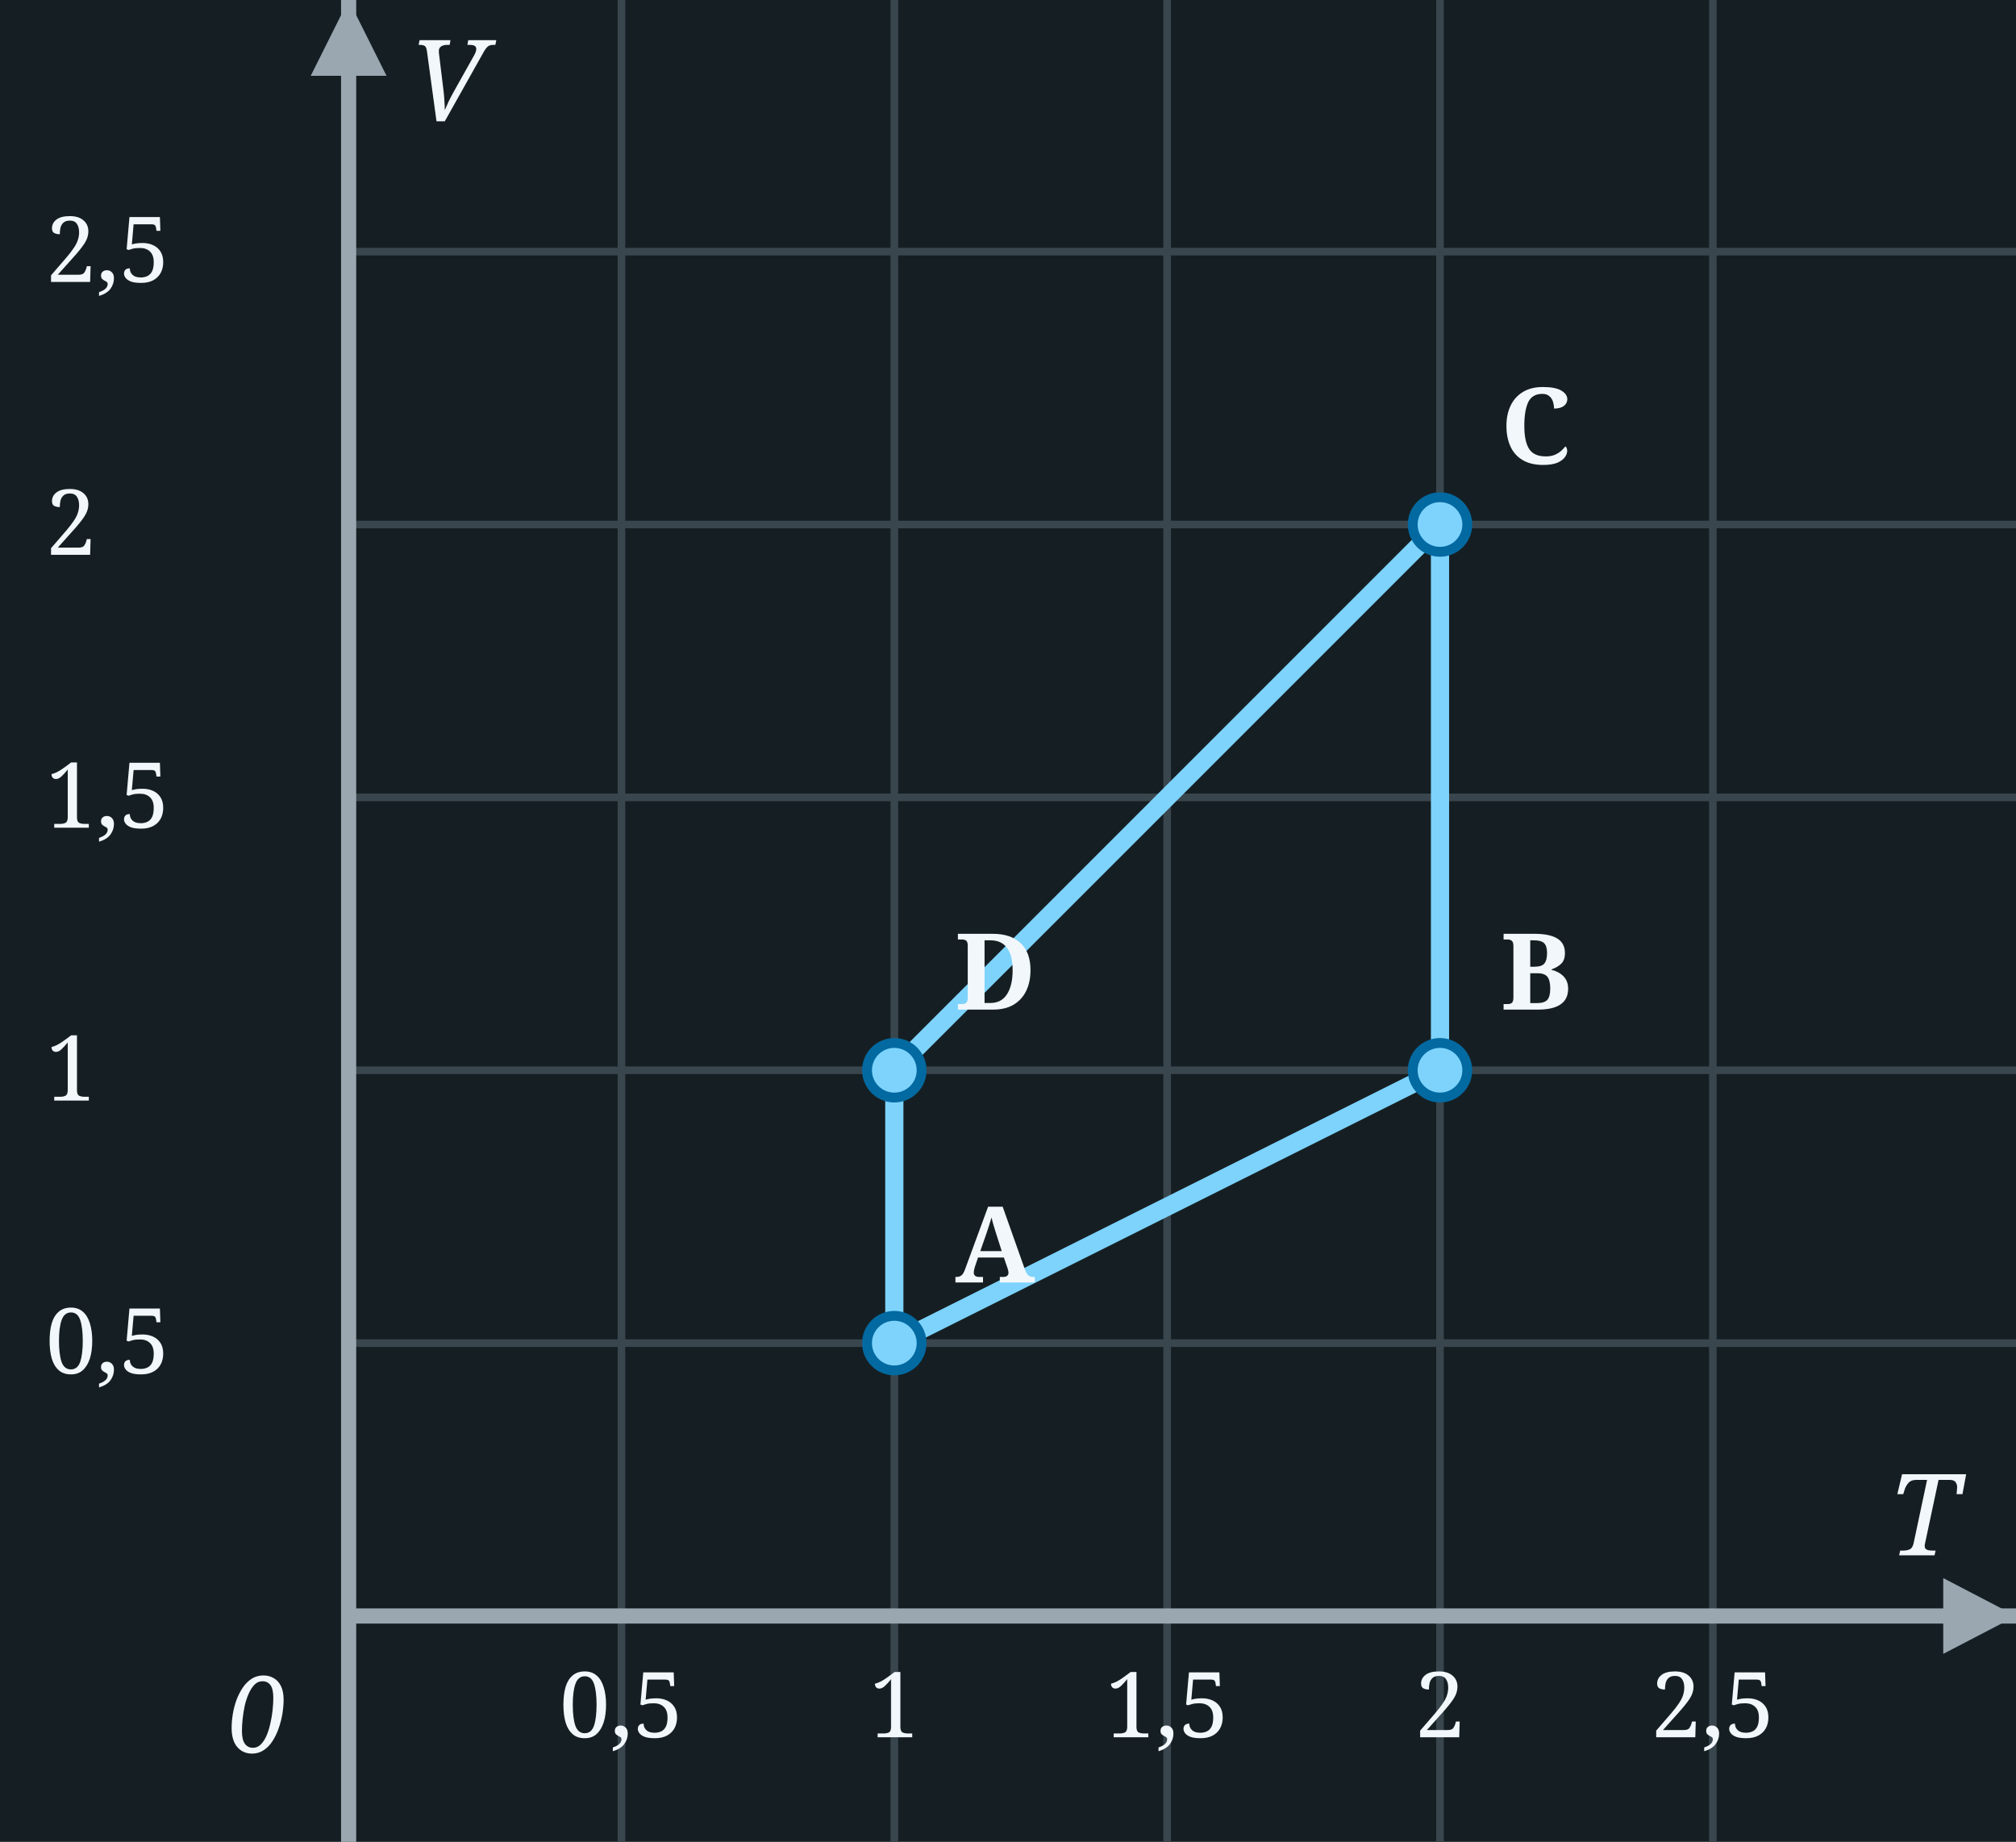
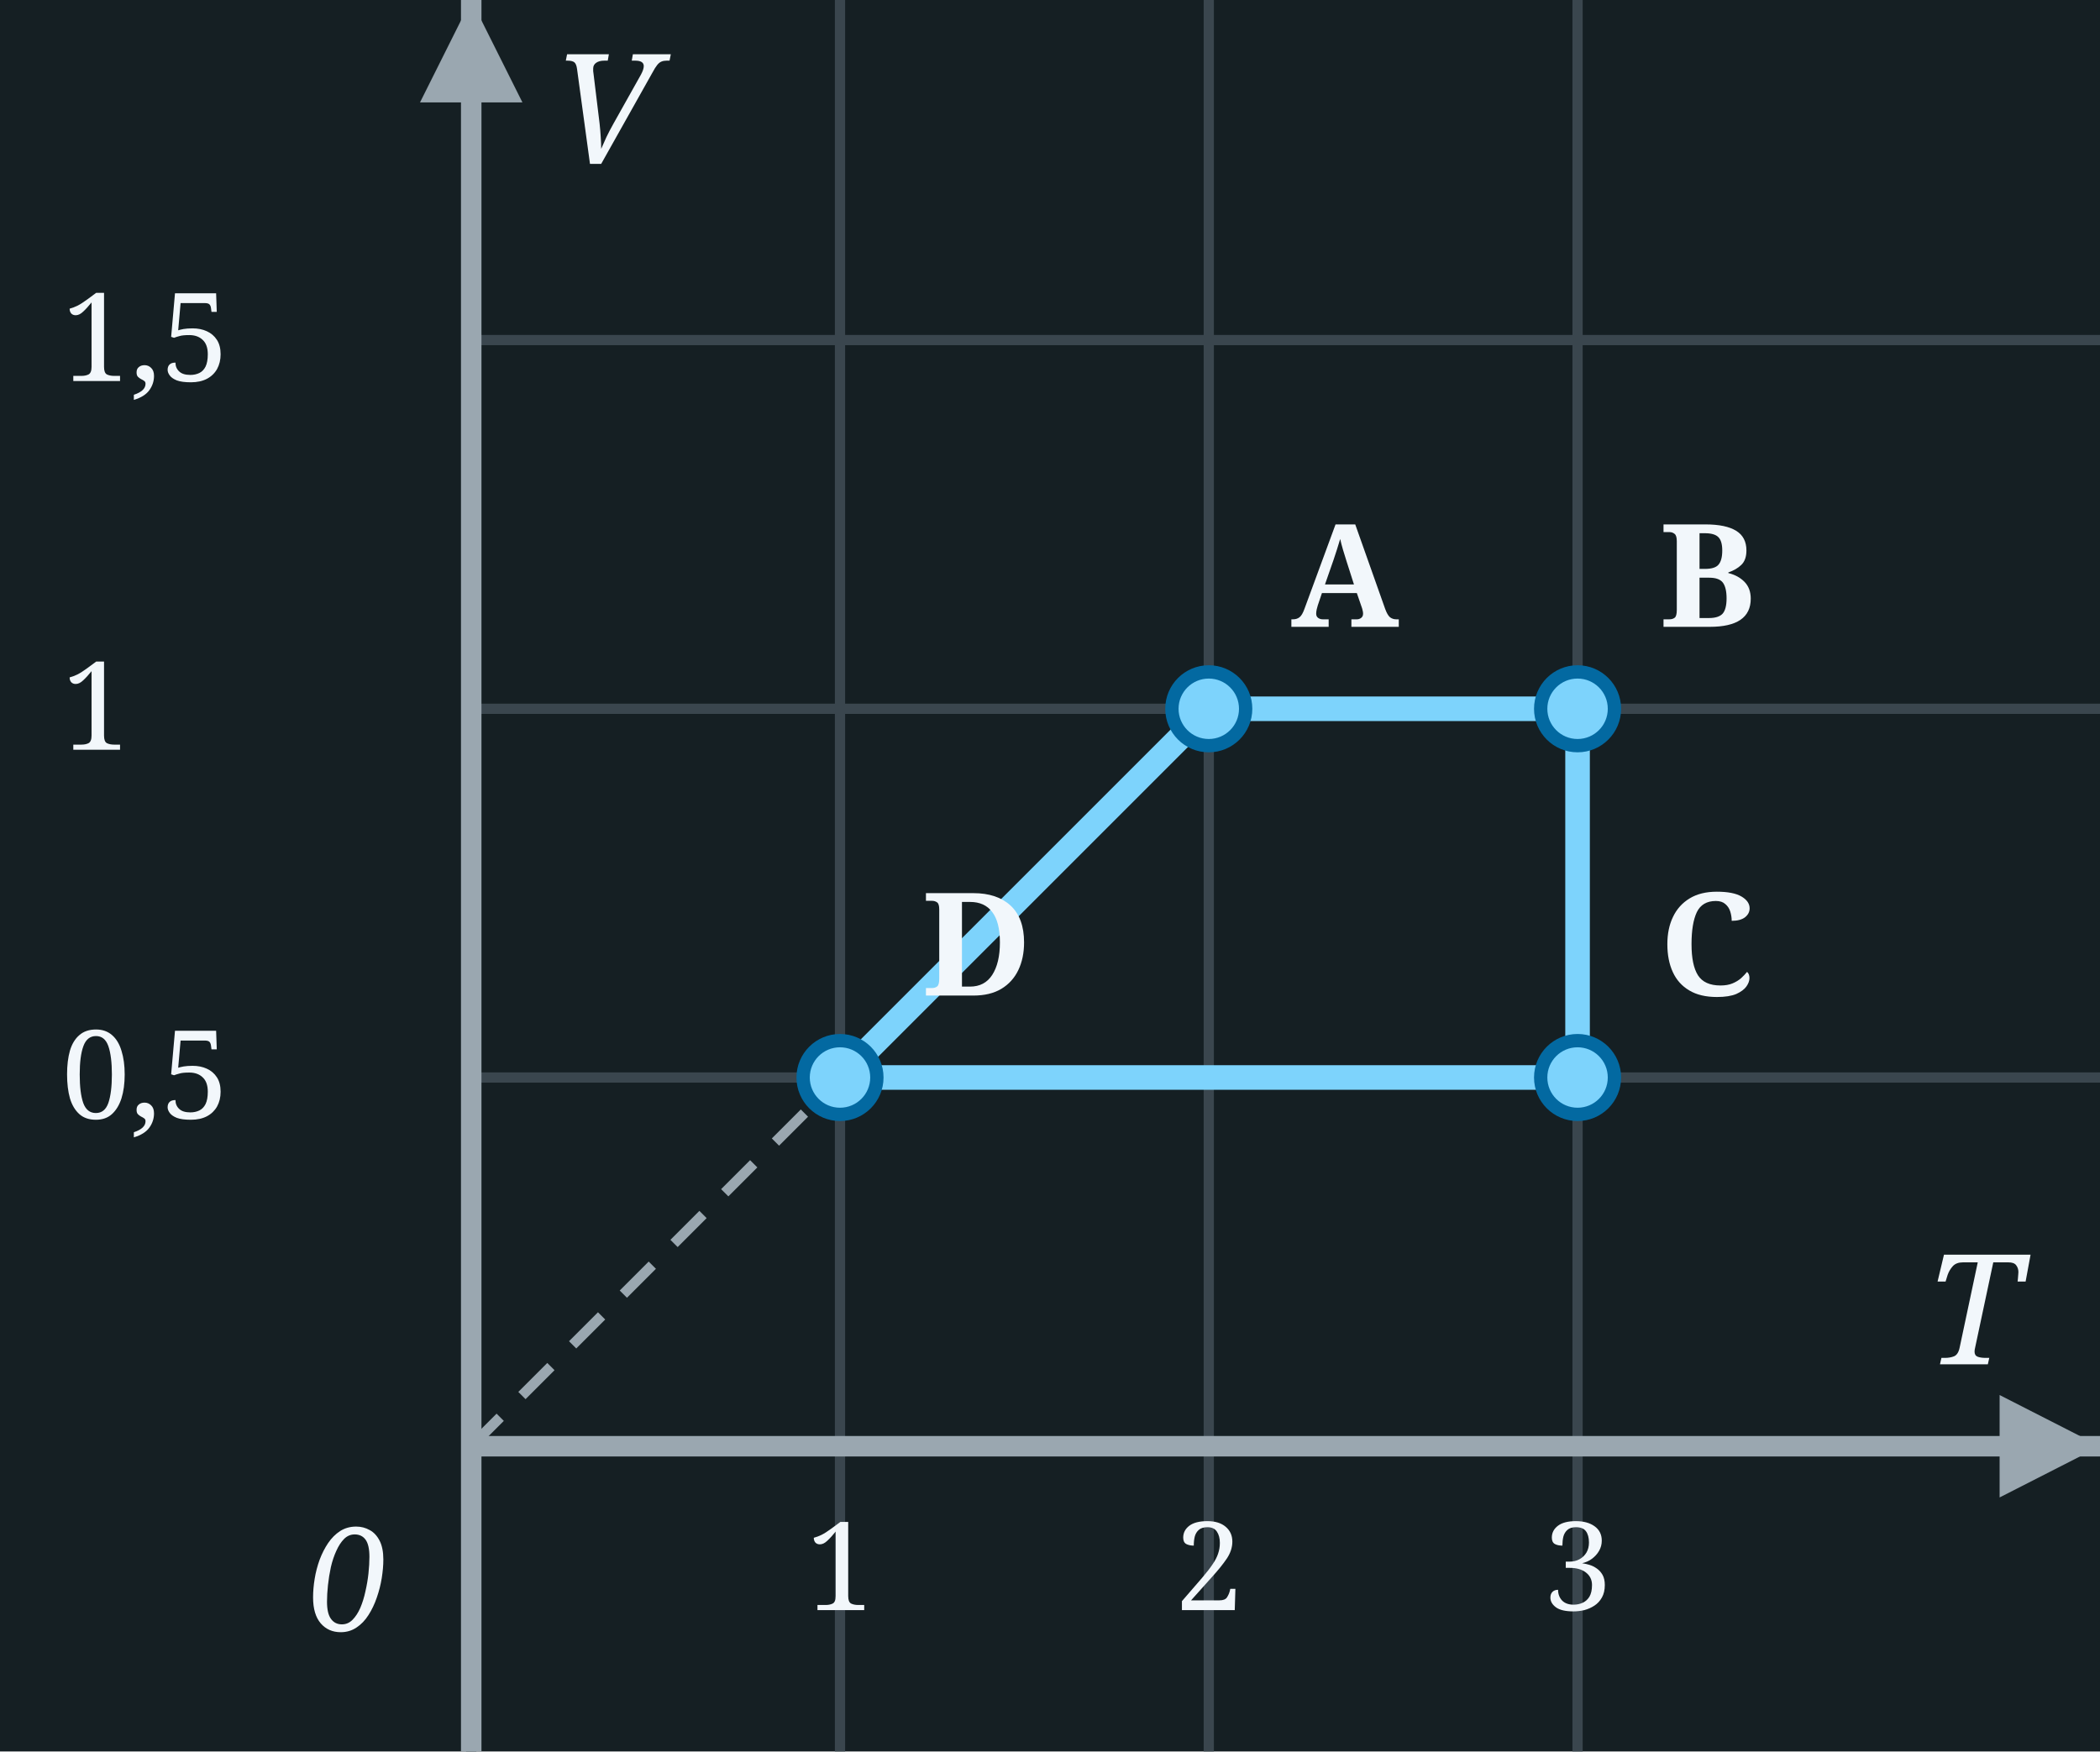
- <svg xmlns="http://www.w3.org/2000/svg" width="266" height="243" viewBox="0 0 266 243">
-   <rect x="0" y="0" width="266" height="243" fill="#151F23" />
-   <line x1="46.0" y1="0" x2="46.0" y2="243" stroke="#3A464E" stroke-width="1" />
-   <line x1="82.0" y1="0" x2="82.0" y2="243" stroke="#3A464E" stroke-width="1" />
-   <line x1="118.0" y1="0" x2="118.0" y2="243" stroke="#3A464E" stroke-width="1" />
-   <line x1="154.0" y1="0" x2="154.0" y2="243" stroke="#3A464E" stroke-width="1" />
-   <line x1="190.0" y1="0" x2="190.0" y2="243" stroke="#3A464E" stroke-width="1" />
-   <line x1="226.0" y1="0" x2="226.0" y2="243" stroke="#3A464E" stroke-width="1" />
-   <line x1="46.0" y1="213.2" x2="266" y2="213.2" stroke="#3A464E" stroke-width="1" />
-   <line x1="46.0" y1="177.2" x2="266" y2="177.2" stroke="#3A464E" stroke-width="1" />
-   <line x1="46.0" y1="141.2" x2="266" y2="141.2" stroke="#3A464E" stroke-width="1" />
-   <line x1="46.0" y1="105.2" x2="266" y2="105.2" stroke="#3A464E" stroke-width="1" />
-   <line x1="46.0" y1="69.2" x2="266" y2="69.2" stroke="#3A464E" stroke-width="1" />
-   <line x1="46.0" y1="33.2" x2="266" y2="33.2" stroke="#3A464E" stroke-width="1" />
-   <line x1="46.0" y1="243" x2="46.0" y2="0" stroke="#9AA7B0" stroke-width="2" />
+ <svg xmlns="http://www.w3.org/2000/svg" width="205" height="171" viewBox="0 0 205 171">
+   <rect x="0" y="0" width="205" height="171" fill="#151F23" />
+   <line x1="46.0" y1="0" x2="46.0" y2="171" stroke="#3A464E" stroke-width="1" />
+   <line x1="82.0" y1="0" x2="82.0" y2="171" stroke="#3A464E" stroke-width="1" />
+   <line x1="118.0" y1="0" x2="118.0" y2="171" stroke="#3A464E" stroke-width="1" />
+   <line x1="154.0" y1="0" x2="154.0" y2="171" stroke="#3A464E" stroke-width="1" />
+   <line x1="46.0" y1="141.2" x2="205" y2="141.2" stroke="#3A464E" stroke-width="1" />
+   <line x1="46.0" y1="105.2" x2="205" y2="105.2" stroke="#3A464E" stroke-width="1" />
+   <line x1="46.0" y1="69.2" x2="205" y2="69.2" stroke="#3A464E" stroke-width="1" />
+   <line x1="46.0" y1="33.2" x2="205" y2="33.2" stroke="#3A464E" stroke-width="1" />
+   <line x1="46.0" y1="171" x2="46.0" y2="0" stroke="#9AA7B0" stroke-width="2" />
  <polygon points="41.0,10 51.0,10 46.0,0" fill="#9AA7B0" />
-   <line x1="46.0" y1="213.2" x2="266" y2="213.2" stroke="#9AA7B0" stroke-width="2" />
-   <polygon points="256.4,208.2 256.4,218.2 266,213.2" fill="#9AA7B0" />
-   <text x="30.0" y="231.2" font-family="Georgia, serif" font-style="italic" font-size="14" fill="#F2F7FB">0</text>
-   <text x="258.4" y="205.2" font-family="Georgia, serif" font-style="italic" font-size="15" fill="#F2F7FB" text-anchor="end">T</text>
+   <line x1="46.0" y1="141.2" x2="205" y2="141.2" stroke="#9AA7B0" stroke-width="2" />
+   <polygon points="195.2,136.2 195.2,146.2 205,141.2" fill="#9AA7B0" />
+   <text x="30.0" y="159.2" font-family="Georgia, serif" font-style="italic" font-size="14" fill="#F2F7FB">0</text>
+   <text x="197.2" y="133.2" font-family="Georgia, serif" font-style="italic" font-size="15" fill="#F2F7FB" text-anchor="end">T</text>
  <text x="54.0" y="16" font-family="Georgia, serif" font-style="italic" font-size="15" fill="#F2F7FB">V</text>
-   <text x="82.0" y="229.2" text-anchor="middle" font-family="Georgia, serif" font-size="12" fill="#F2F7FB">0,5</text>
-   <text x="118.0" y="229.2" text-anchor="middle" font-family="Georgia, serif" font-size="12" fill="#F2F7FB">1</text>
-   <text x="154.0" y="229.2" text-anchor="middle" font-family="Georgia, serif" font-size="12" fill="#F2F7FB">1,5</text>
-   <text x="190.0" y="229.2" text-anchor="middle" font-family="Georgia, serif" font-size="12" fill="#F2F7FB">2</text>
-   <text x="226.0" y="229.2" text-anchor="middle" font-family="Georgia, serif" font-size="12" fill="#F2F7FB">2,5</text>
-   <text x="6" y="181.2" font-family="Georgia, serif" font-size="12" fill="#F2F7FB">0,5</text>
-   <text x="6" y="145.2" font-family="Georgia, serif" font-size="12" fill="#F2F7FB">1</text>
-   <text x="6" y="109.2" font-family="Georgia, serif" font-size="12" fill="#F2F7FB">1,5</text>
-   <text x="6" y="73.2" font-family="Georgia, serif" font-size="12" fill="#F2F7FB">2</text>
-   <text x="6" y="37.2" font-family="Georgia, serif" font-size="12" fill="#F2F7FB">2,5</text>
-   <line x1="118.0" y1="177.2" x2="190.0" y2="141.2" stroke="#7dd3fc" stroke-width="2.4" stroke-linecap="round" />
-   <line x1="190.0" y1="141.2" x2="190.0" y2="69.2" stroke="#7dd3fc" stroke-width="2.4" stroke-linecap="round" />
-   <line x1="190.0" y1="69.2" x2="118.0" y2="141.2" stroke="#7dd3fc" stroke-width="2.4" stroke-linecap="round" />
-   <line x1="118.0" y1="141.2" x2="118.0" y2="177.2" stroke="#7dd3fc" stroke-width="2.4" stroke-linecap="round" />
-   <circle cx="118.0" cy="177.2" r="3.6" fill="#7dd3fc" stroke="#0369a1" stroke-width="1.3" />
-   <text x="126.0" y="169.2" font-family="Georgia, serif" font-weight="bold" font-size="14" fill="#F2F7FB">A</text>
-   <circle cx="190.0" cy="141.2" r="3.6" fill="#7dd3fc" stroke="#0369a1" stroke-width="1.3" />
-   <text x="198.0" y="133.2" font-family="Georgia, serif" font-weight="bold" font-size="14" fill="#F2F7FB">B</text>
-   <circle cx="190.0" cy="69.2" r="3.6" fill="#7dd3fc" stroke="#0369a1" stroke-width="1.3" />
-   <text x="198.0" y="61.2" font-family="Georgia, serif" font-weight="bold" font-size="14" fill="#F2F7FB">C</text>
-   <circle cx="118.0" cy="141.2" r="3.6" fill="#7dd3fc" stroke="#0369a1" stroke-width="1.3" />
-   <text x="126.0" y="133.2" font-family="Georgia, serif" font-weight="bold" font-size="14" fill="#F2F7FB">D</text>
+   <text x="82.0" y="157.2" text-anchor="middle" font-family="Georgia, serif" font-size="12" fill="#F2F7FB">1</text>
+   <text x="118.0" y="157.2" text-anchor="middle" font-family="Georgia, serif" font-size="12" fill="#F2F7FB">2</text>
+   <text x="154.0" y="157.2" text-anchor="middle" font-family="Georgia, serif" font-size="12" fill="#F2F7FB">3</text>
+   <text x="6" y="109.2" font-family="Georgia, serif" font-size="12" fill="#F2F7FB">0,5</text>
+   <text x="6" y="73.2" font-family="Georgia, serif" font-size="12" fill="#F2F7FB">1</text>
+   <text x="6" y="37.2" font-family="Georgia, serif" font-size="12" fill="#F2F7FB">1,5</text>
+   <line x1="46.0" y1="141.2" x2="118.0" y2="69.2" stroke="#9AA7B0" stroke-width="1" stroke-dasharray="4,3" />
+   <line x1="82.0" y1="105.2" x2="118.0" y2="69.2" stroke="#7dd3fc" stroke-width="2.4" stroke-linecap="round" />
+   <line x1="118.0" y1="69.2" x2="154.0" y2="69.2" stroke="#7dd3fc" stroke-width="2.4" stroke-linecap="round" />
+   <line x1="154.0" y1="69.2" x2="154.0" y2="105.2" stroke="#7dd3fc" stroke-width="2.4" stroke-linecap="round" />
+   <line x1="154.0" y1="105.2" x2="82.0" y2="105.2" stroke="#7dd3fc" stroke-width="2.4" stroke-linecap="round" />
+   <circle cx="82.0" cy="105.2" r="3.6" fill="#7dd3fc" stroke="#0369a1" stroke-width="1.3" />
+   <text x="90.0" y="97.2" font-family="Georgia, serif" font-weight="bold" font-size="14" fill="#F2F7FB">D</text>
+   <circle cx="118.0" cy="69.2" r="3.6" fill="#7dd3fc" stroke="#0369a1" stroke-width="1.3" />
+   <text x="126.0" y="61.2" font-family="Georgia, serif" font-weight="bold" font-size="14" fill="#F2F7FB">A</text>
+   <circle cx="154.0" cy="69.2" r="3.6" fill="#7dd3fc" stroke="#0369a1" stroke-width="1.3" />
+   <text x="162.0" y="61.2" font-family="Georgia, serif" font-weight="bold" font-size="14" fill="#F2F7FB">B</text>
+   <circle cx="154.0" cy="105.2" r="3.6" fill="#7dd3fc" stroke="#0369a1" stroke-width="1.3" />
+   <text x="162.0" y="97.2" font-family="Georgia, serif" font-weight="bold" font-size="14" fill="#F2F7FB">C</text>
</svg>
